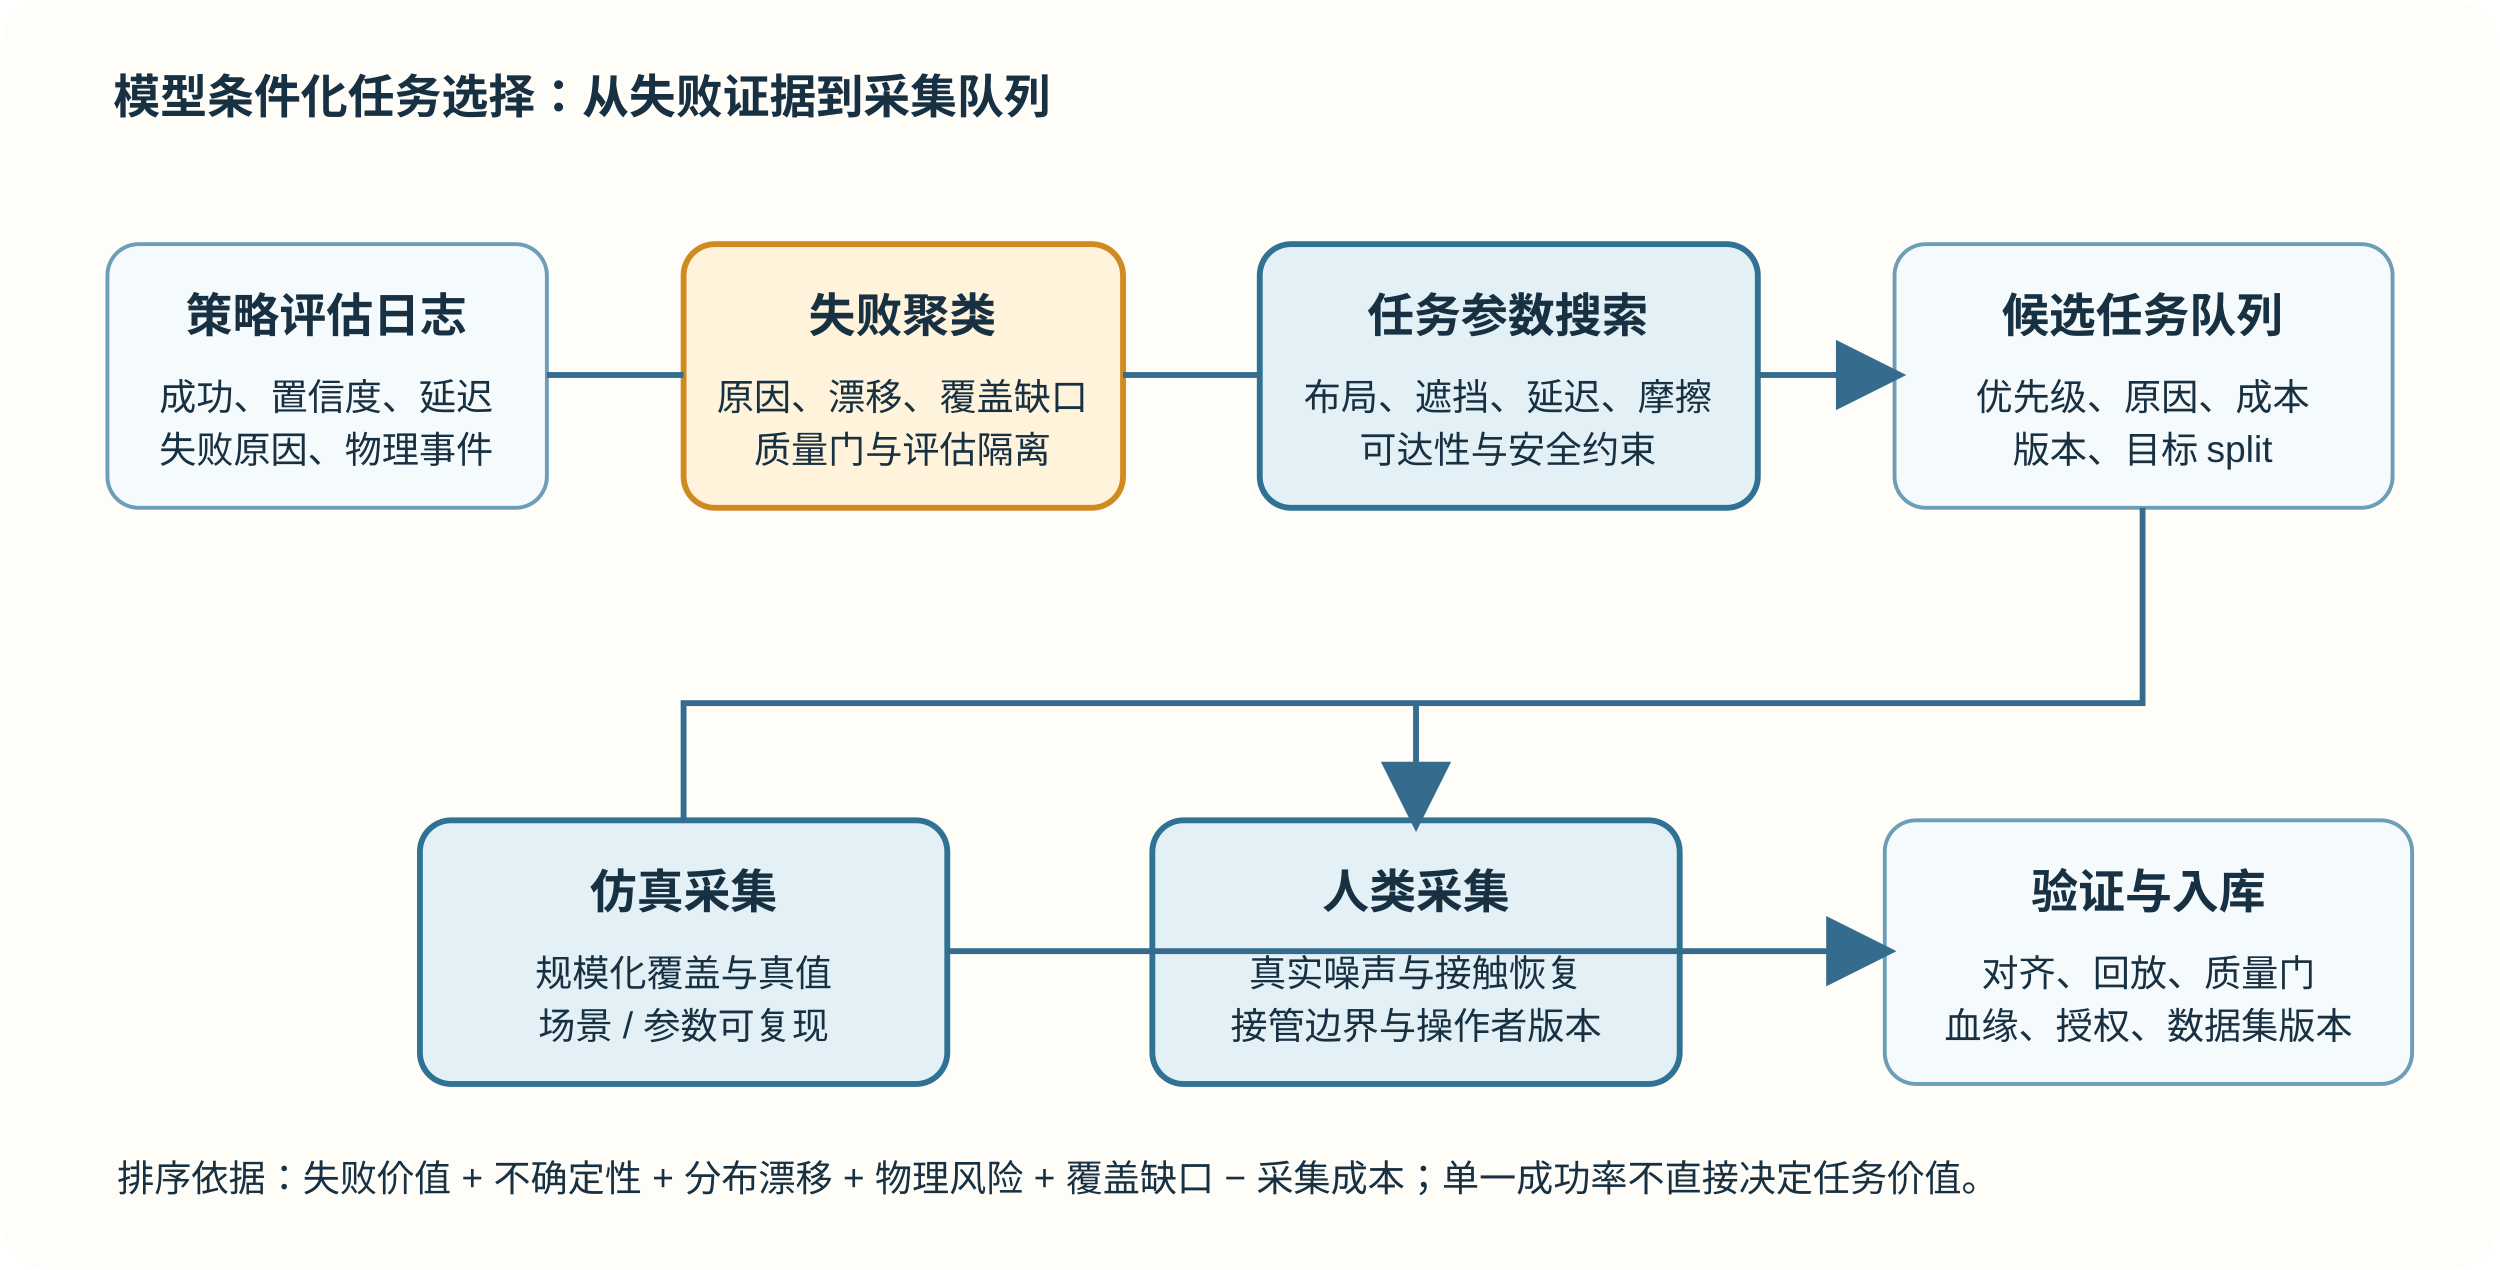
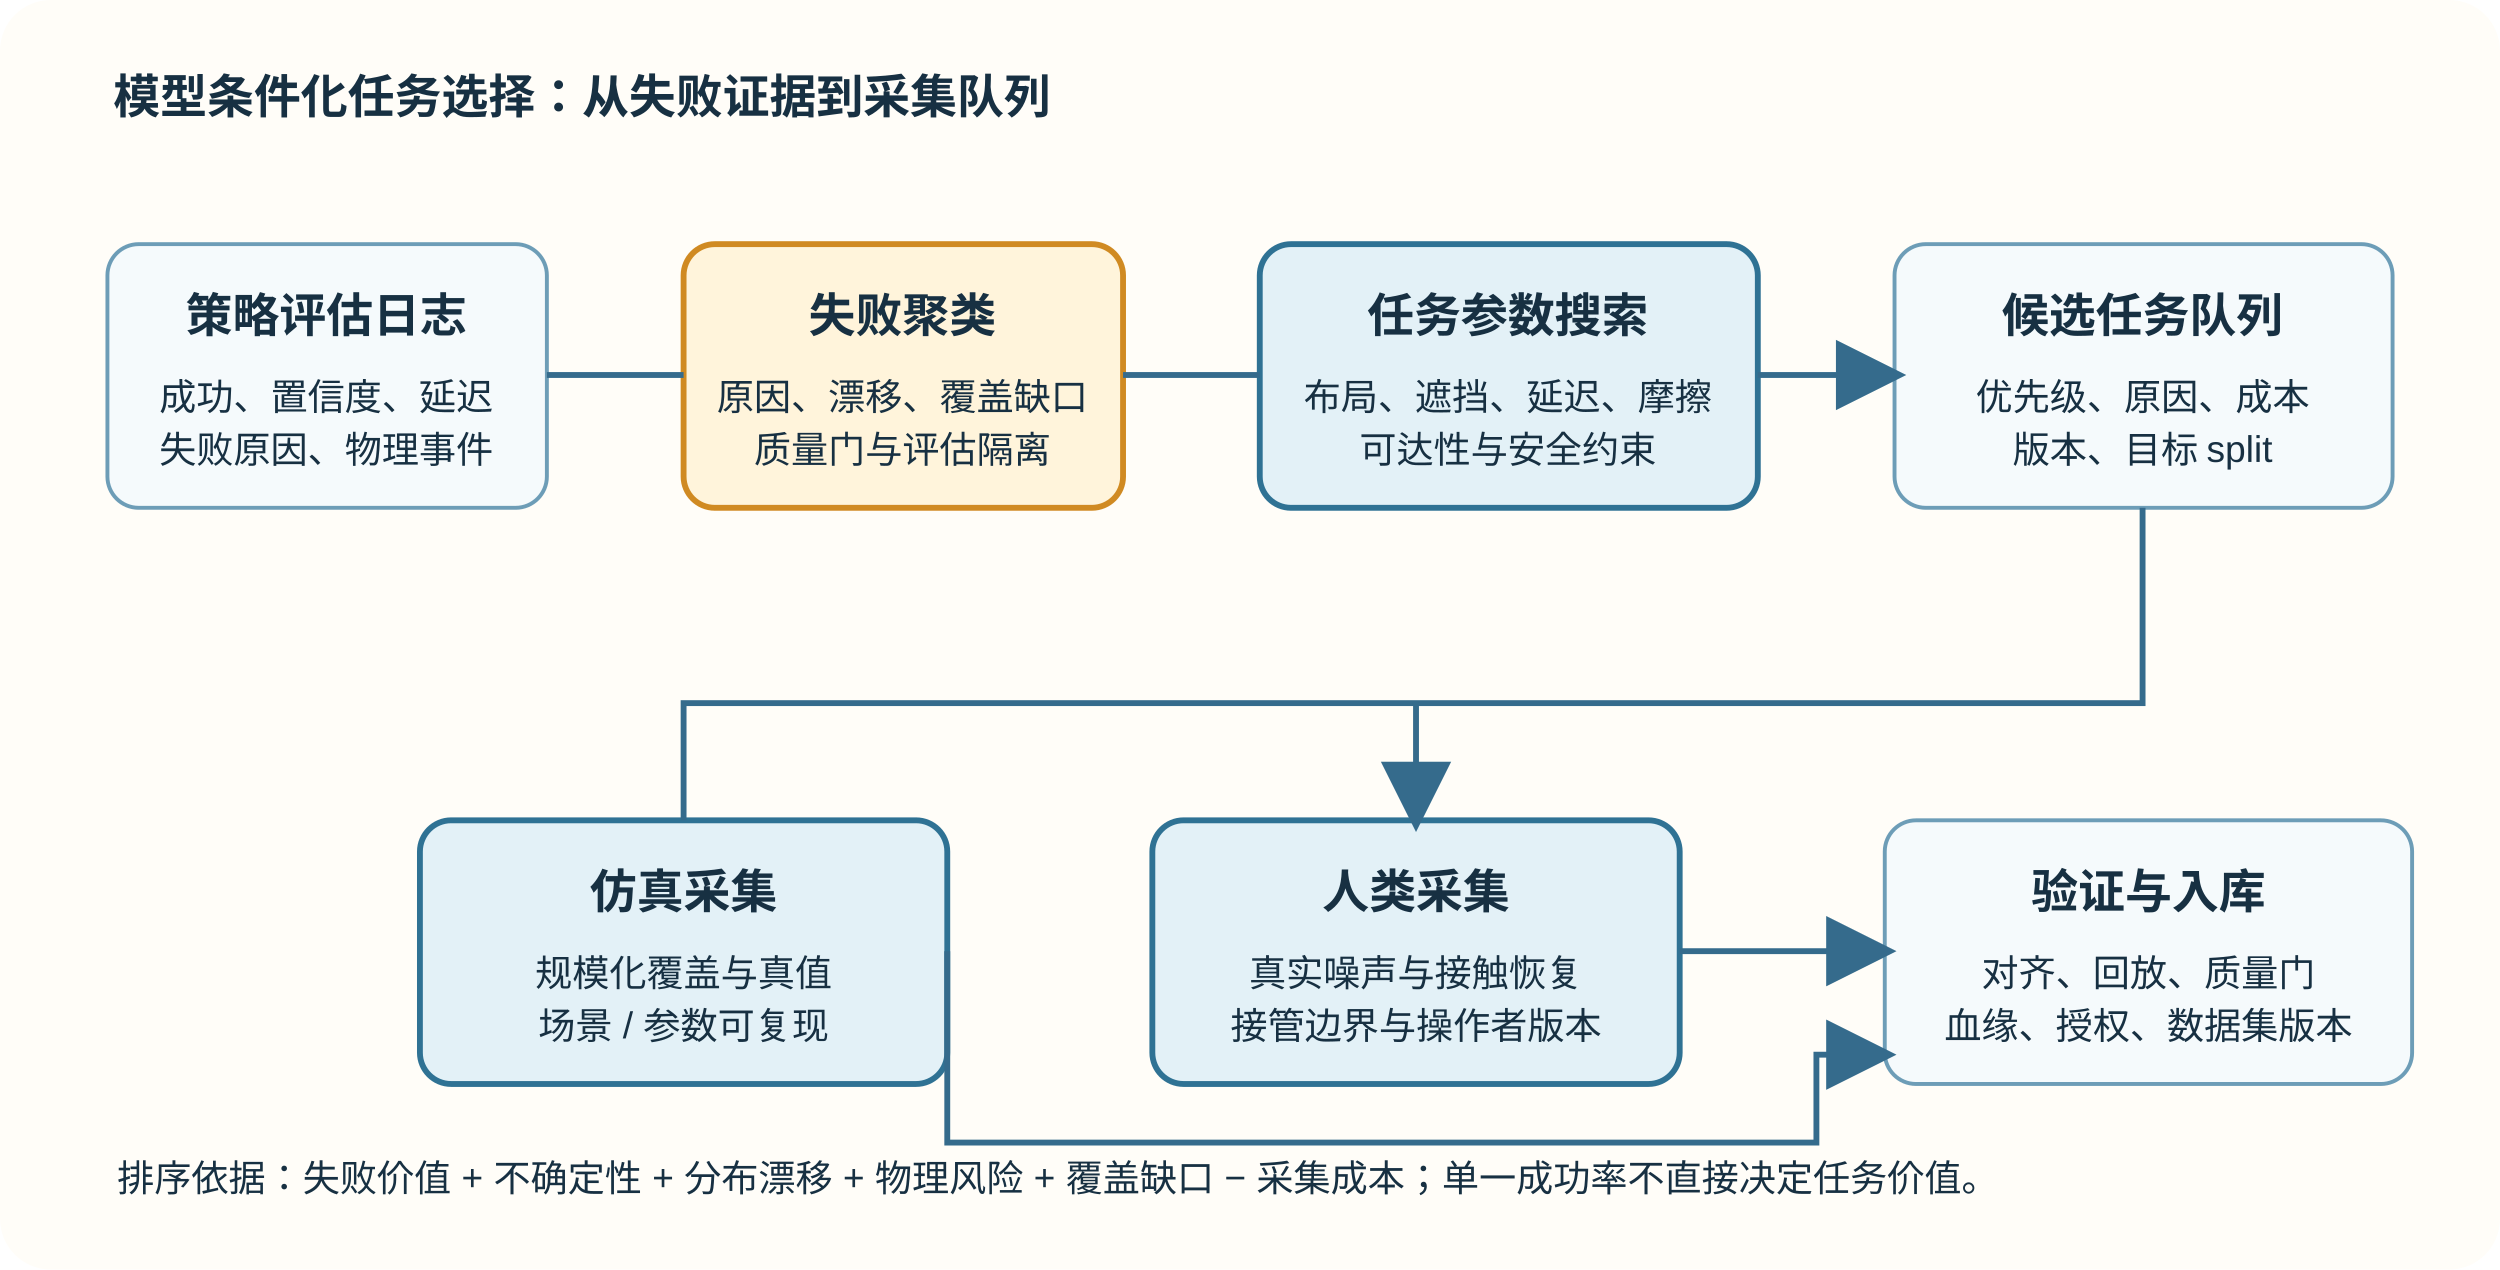
<svg xmlns="http://www.w3.org/2000/svg" viewBox="0 0 1280 650" role="img" aria-labelledby="title desc">
  <defs>
    <marker id="arrow" markerWidth="12" markerHeight="12" refX="10" refY="6" orient="auto">
      <path d="M0 0L12 6L0 12z" fill="#356b8c" />
    </marker>
    <style>text{font-family:Arial,'Noto Sans SC',sans-serif;fill:#173042}.box{fill:#f5fafc;stroke:#6d9db7;stroke-width:2}.main{fill:#e3f1f7;stroke:#2f7294;stroke-width:3}.gate{fill:#fff4db;stroke:#d08a22;stroke-width:3}.small{font-size:19px}.label{font-size:24px;font-weight:700}.line{stroke:#356b8c;stroke-width:3;fill:none;marker-end:url(#arrow)}.dash{stroke:#b06b17;stroke-width:3;fill:none;stroke-dasharray:9 8;marker-end:url(#arrow)}</style>
  </defs>
  <rect width="1280" height="650" rx="26" fill="#fffdf8" />
  <text x="58" y="58" class="label">模型条件化任务选择：从失败证据到采集队列</text>
  <rect x="55" y="125" width="225" height="135" rx="16" class="box" />
  <text x="167" y="170" text-anchor="middle" class="label">策略评估日志</text>
  <text x="167" y="210" text-anchor="middle" class="small">成功、置信度、延迟</text>
  <text x="167" y="237" text-anchor="middle" class="small">失败原因、物理事件</text>
  <rect x="350" y="125" width="225" height="135" rx="16" class="gate" />
  <text x="462" y="170" text-anchor="middle" class="label">失败聚类</text>
  <text x="462" y="210" text-anchor="middle" class="small">原因、漂移、覆盖缺口</text>
  <text x="462" y="237" text-anchor="middle" class="small">质量门与评估隔离</text>
  <rect x="645" y="125" width="255" height="135" rx="16" class="main" />
  <text x="772" y="170" text-anchor="middle" class="label">任务参数搜索</text>
  <text x="772" y="210" text-anchor="middle" class="small">布局、遮挡、延迟、摩擦</text>
  <text x="772" y="237" text-anchor="middle" class="small">可达性与安全约束</text>
  <rect x="970" y="125" width="255" height="135" rx="16" class="box" />
  <text x="1097" y="170" text-anchor="middle" class="label">候选任务队列</text>
  <text x="1097" y="210" text-anchor="middle" class="small">优先级、原因、成本</text>
  <text x="1097" y="237" text-anchor="middle" class="small">版本、目标 split</text>
  <path d="M280 192h70M575 192h70M900 192h70" class="line" />
  <rect x="215" y="420" width="270" height="135" rx="16" class="main" />
  <text x="350" y="465" text-anchor="middle" class="label">仿真采集</text>
  <text x="350" y="505" text-anchor="middle" class="small">规模化覆盖与真值</text>
  <text x="350" y="532" text-anchor="middle" class="small">场景 / 参数可复现</text>
  <rect x="590" y="420" width="270" height="135" rx="16" class="main" />
  <text x="725" y="465" text-anchor="middle" class="label">人类采集</text>
  <text x="725" y="505" text-anchor="middle" class="small">真实噪声与接触恢复</text>
  <text x="725" y="532" text-anchor="middle" class="small">接管边界与操作者版本</text>
  <rect x="965" y="420" width="270" height="135" rx="16" class="box" />
  <text x="1100" y="465" text-anchor="middle" class="label">验证与入库</text>
  <text x="1100" y="505" text-anchor="middle" class="small">对齐、回放、质量门</text>
  <text x="1100" y="532" text-anchor="middle" class="small">血缘、授权、数据集版本</text>
  <path d="M1097 260v100H350v60M1097 260v100H725v60" class="line" />
-   <path d="M485 487h480M860 487h105" class="line" />
+   <path d="M485 487v98h445v-45h35" class="line" />
+   <path d="M860 487h105" class="line" />
  <text x="60" y="610" class="small">排序依据：失败价值 + 不确定性 + 分布漂移 + 物理风险 + 覆盖缺口 − 采集成本；单一成功率不直接决定任务价值。</text>
</svg>
